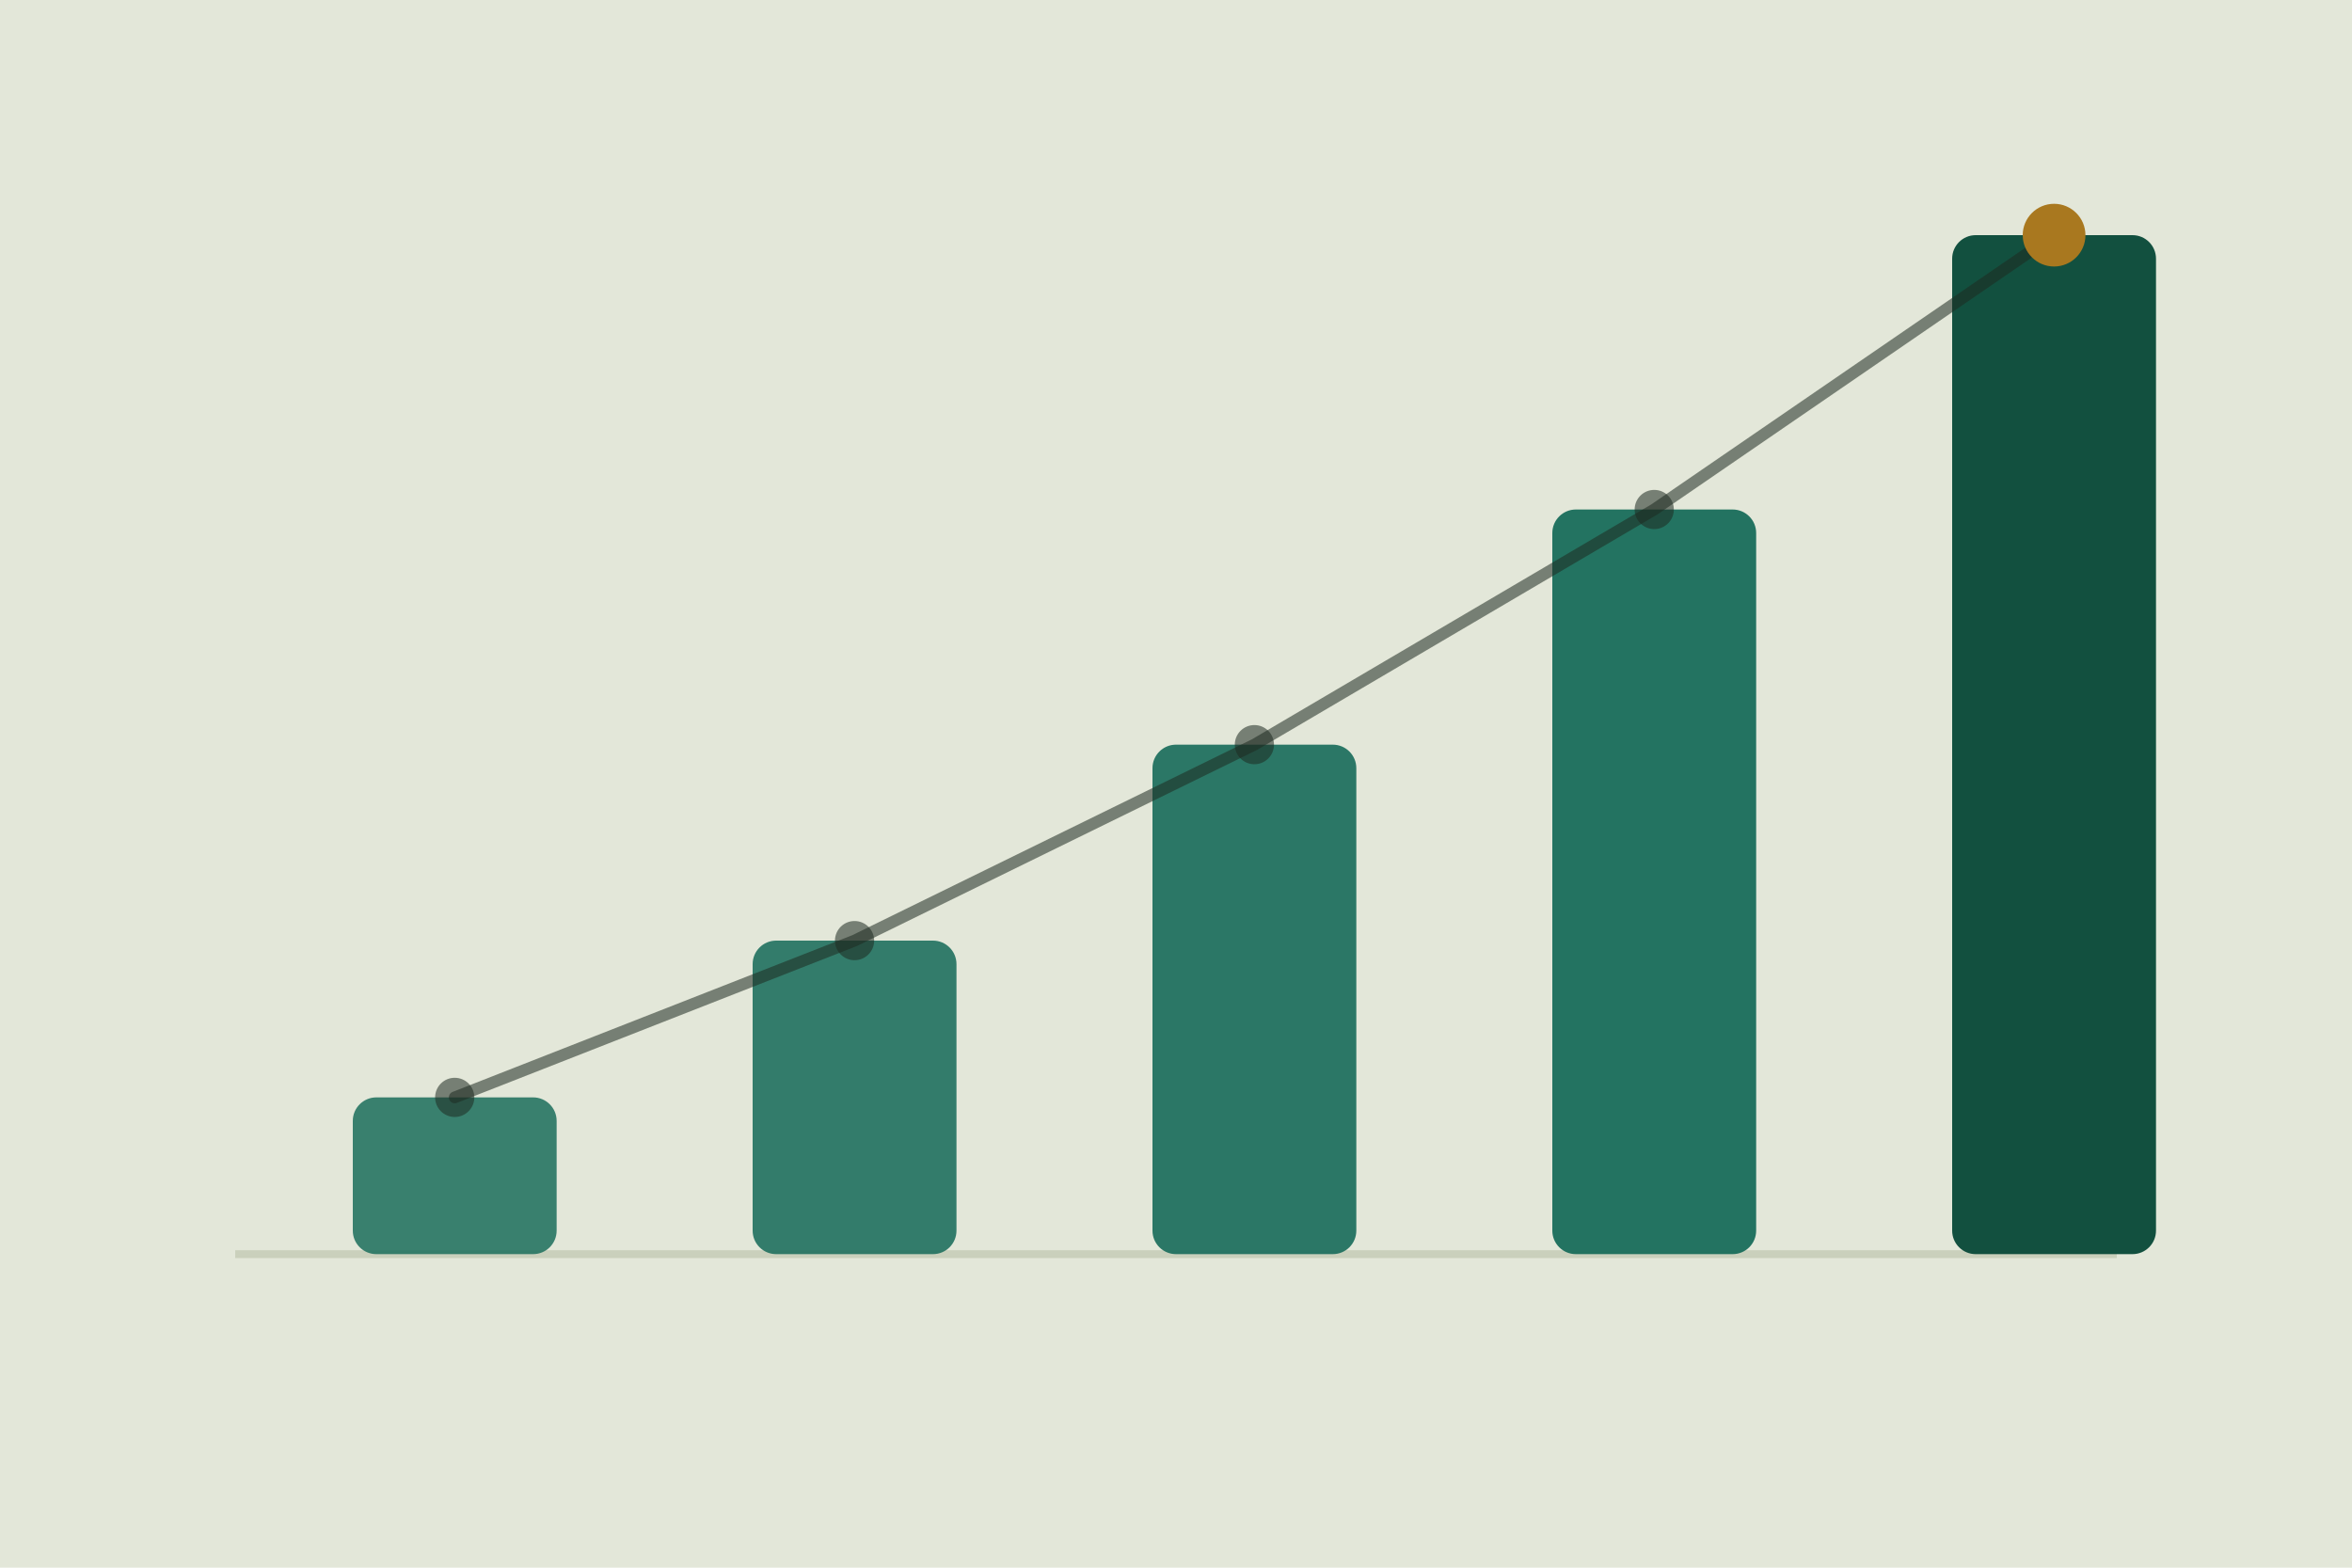
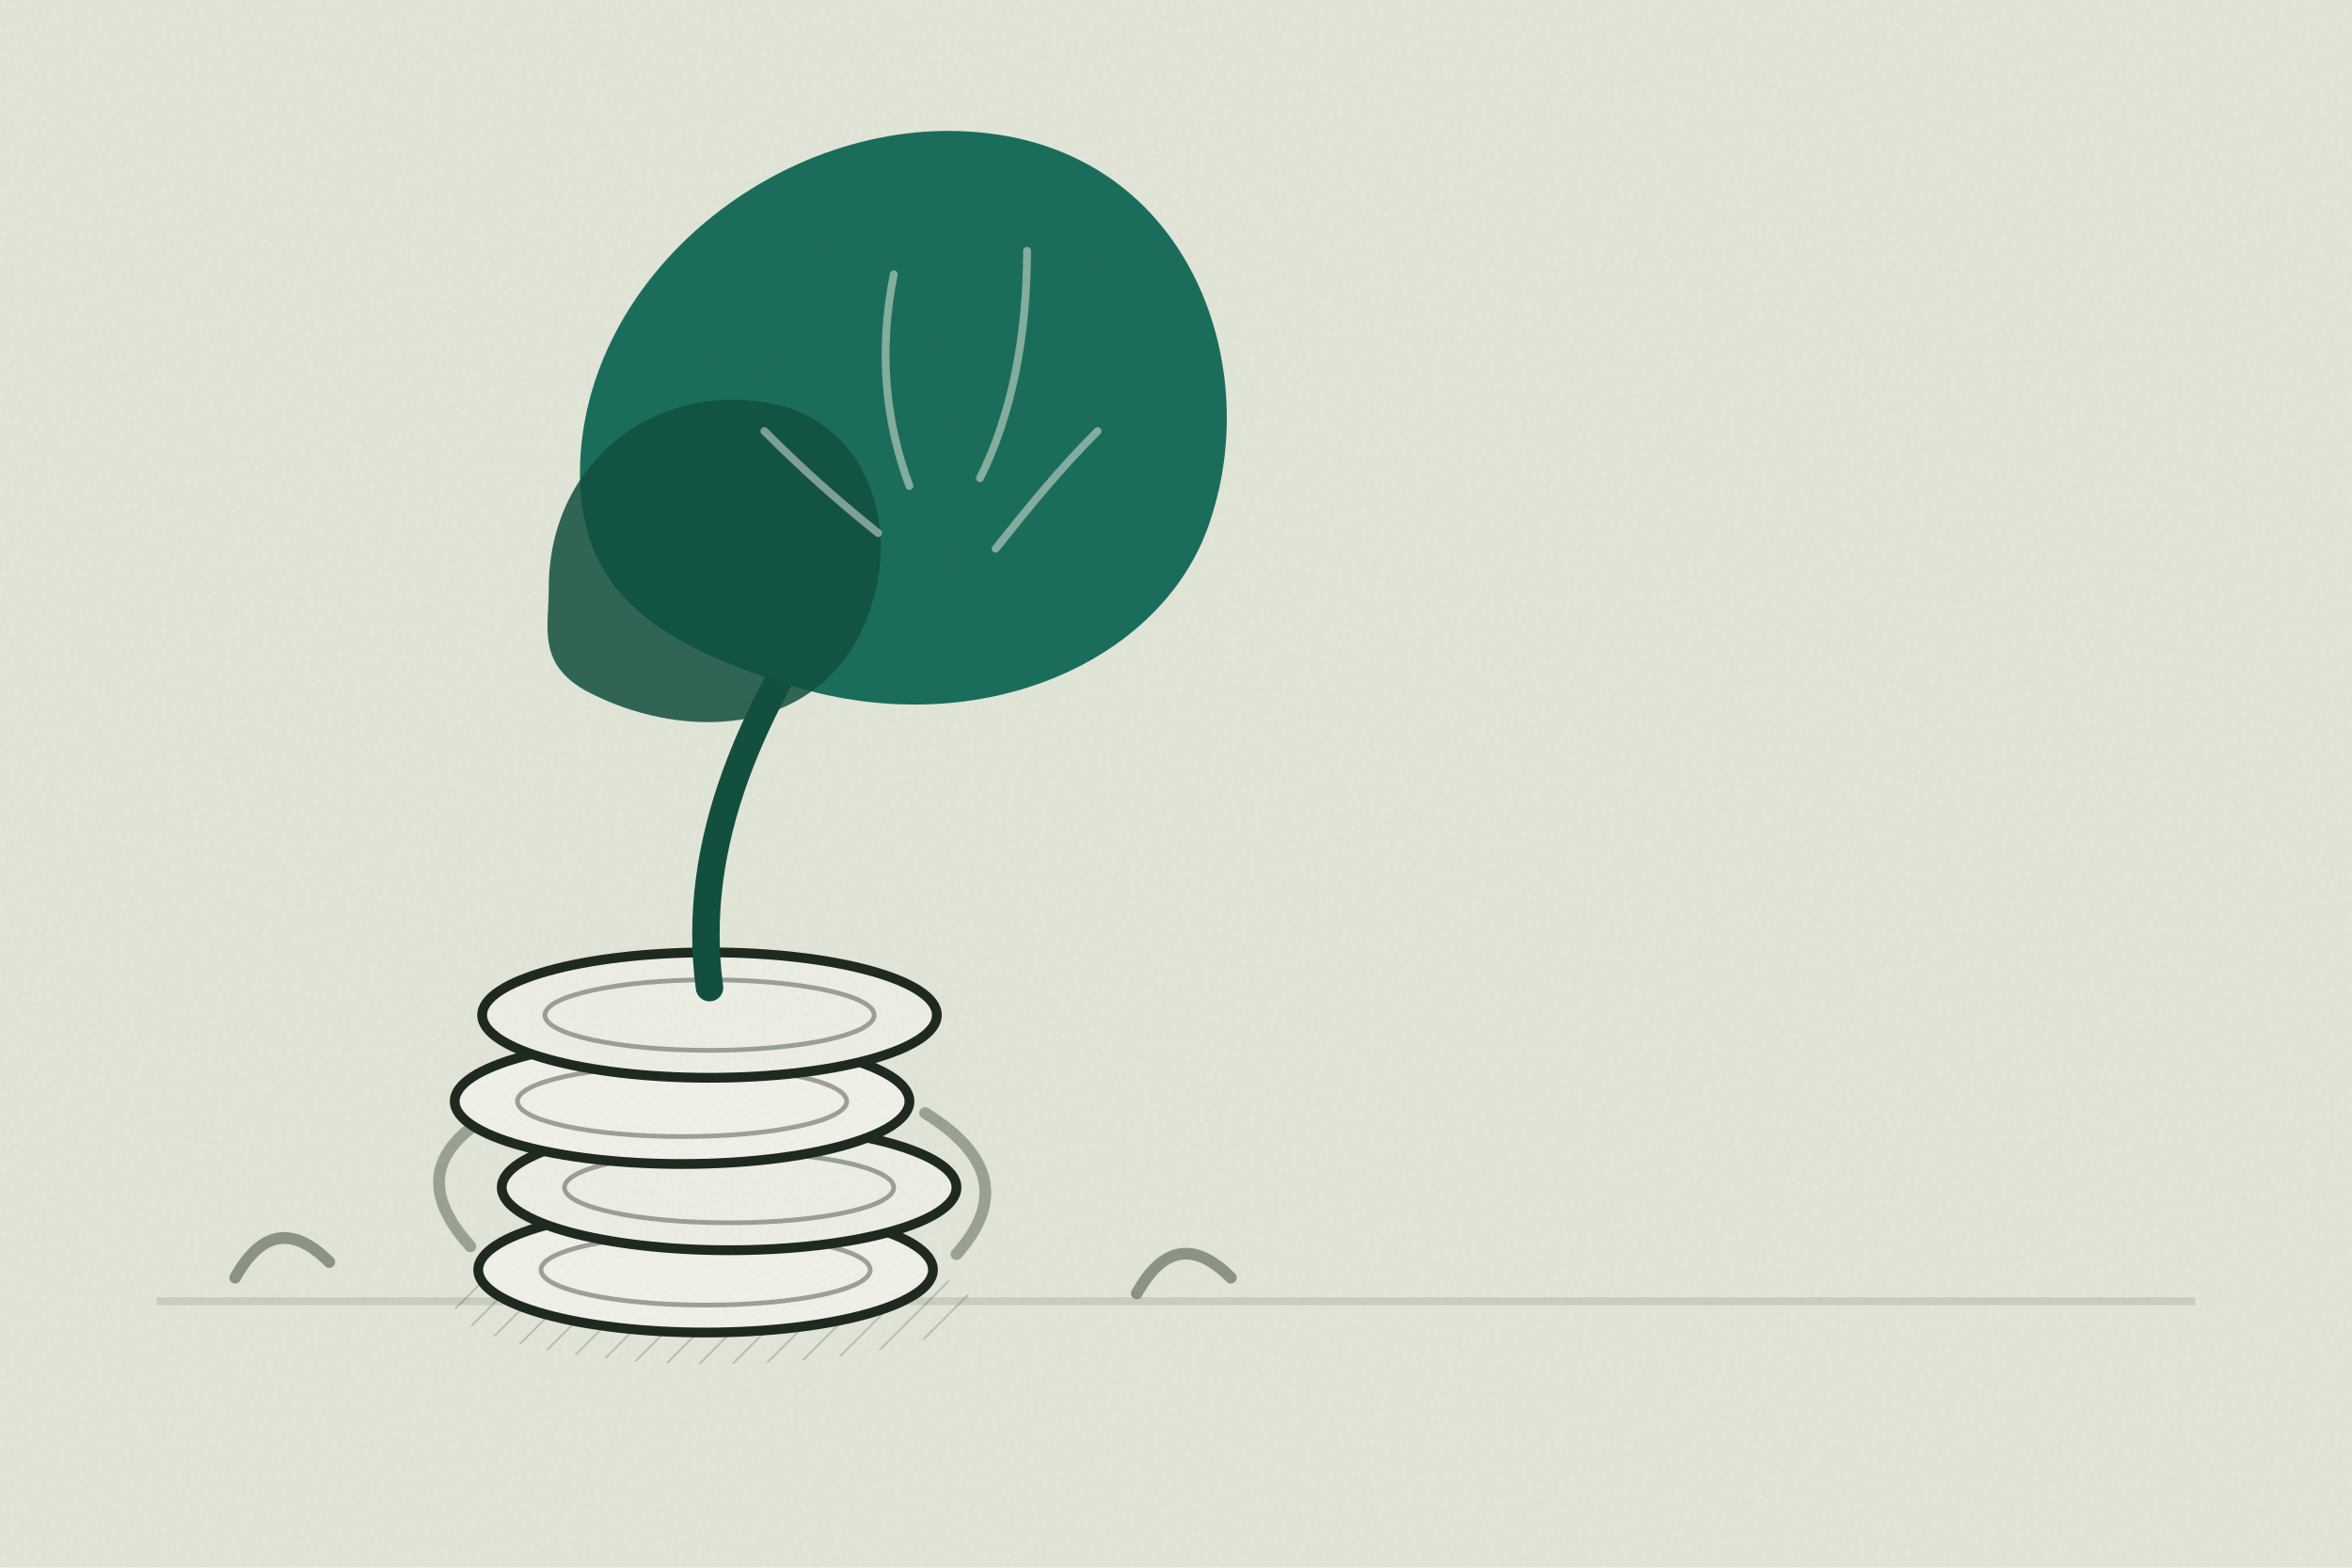
- <svg xmlns="http://www.w3.org/2000/svg" viewBox="0 0 600 400" role="img" aria-label="A staircase of rising bars with a line climbing across their tops, illustrating compounding growth over time">
+ <svg xmlns="http://www.w3.org/2000/svg" viewBox="0 0 600 400" role="img" aria-label="A sapling growing up out of a stack of coins, illustrating money given time to compound">
+   <defs>
+     <pattern id="hatch1" width="6" height="6" patternTransform="rotate(45)" patternUnits="userSpaceOnUse">
+       <line x1="0" y1="0" x2="0" y2="6" stroke="#1E2A20" stroke-width="1" opacity="0.4" />
+     </pattern>
+     <filter id="grain1" x="0" y="0" width="100%" height="100%">
+       <feTurbulence type="fractalNoise" baseFrequency="0.85" numOctaves="2" stitchTiles="stitch" result="n" />
+       <feColorMatrix in="n" type="matrix" values="0 0 0 0 0  0 0 0 0 0  0 0 0 0 0  0 0 0 0.05 0" />
+     </filter>
+   </defs>
  <rect width="600" height="400" fill="#E3E7D9" />
-   <line x1="60" y1="320" x2="540" y2="320" stroke="#CAD0BC" stroke-width="2" />
-   <rect x="90" y="280" width="52" height="40" rx="6" fill="#1B6E5C" opacity="0.85" />
-   <rect x="192" y="240" width="52" height="80" rx="6" fill="#1B6E5C" opacity="0.88" />
-   <rect x="294" y="190" width="52" height="130" rx="6" fill="#1B6E5C" opacity="0.92" />
-   <rect x="396" y="130" width="52" height="190" rx="6" fill="#1B6E5C" opacity="0.96" />
-   <rect x="498" y="60" width="52" height="260" rx="6" fill="#12503F" />
-   <polyline points="116,280 218,240 320,190 422,130 524,60" fill="none" stroke="#1E2A20" stroke-width="3" stroke-linecap="round" stroke-linejoin="round" opacity="0.55" />
-   <circle cx="116" cy="280" r="5" fill="#1E2A20" opacity="0.55" />
-   <circle cx="218" cy="240" r="5" fill="#1E2A20" opacity="0.55" />
-   <circle cx="320" cy="190" r="5" fill="#1E2A20" opacity="0.55" />
-   <circle cx="422" cy="130" r="5" fill="#1E2A20" opacity="0.55" />
-   <circle cx="524" cy="60" r="8" fill="#A9781F" />
+   <line x1="40" y1="332" x2="560" y2="332" stroke="#CAD0BC" stroke-width="2" />
+   <ellipse cx="182" cy="333" rx="66" ry="15" fill="url(#hatch1)" opacity="0.5" />
+   <path d="M120,318 Q100,296 130,282" fill="none" stroke="#54604F" stroke-width="3" stroke-linecap="round" opacity="0.5" />
+   <path d="M244,320 Q262,300 236,284" fill="none" stroke="#54604F" stroke-width="3" stroke-linecap="round" opacity="0.5" />
+   <ellipse cx="180" cy="324" rx="58" ry="16" fill="#F1F2E9" stroke="#1E2A20" stroke-width="2.5" />
+   <ellipse cx="180" cy="324" rx="42" ry="9" fill="none" stroke="#1E2A20" stroke-width="1.2" opacity="0.4" />
+   <ellipse cx="186" cy="303" rx="58" ry="16" fill="#EEF0E6" stroke="#1E2A20" stroke-width="2.5" />
+   <ellipse cx="186" cy="303" rx="42" ry="9" fill="none" stroke="#1E2A20" stroke-width="1.2" opacity="0.4" />
+   <ellipse cx="174" cy="281" rx="58" ry="16" fill="#F1F2E9" stroke="#1E2A20" stroke-width="2.5" />
+   <ellipse cx="174" cy="281" rx="42" ry="9" fill="none" stroke="#1E2A20" stroke-width="1.2" opacity="0.4" />
+   <ellipse cx="181" cy="259" rx="58" ry="16" fill="#EEF0E6" stroke="#1E2A20" stroke-width="2.5" />
+   <ellipse cx="181" cy="259" rx="42" ry="9" fill="none" stroke="#1E2A20" stroke-width="1.2" opacity="0.4" />
+   <path d="M181,252 C176,215 192,180 216,146 C224,134 222,120 214,108" fill="none" stroke="#12503F" stroke-width="7" stroke-linecap="round" />
+   <path d="M148,118 C150,68 202,28 252,34 C303,40 322,92 309,132            C298,168 251,190 202,175 C163,163 147,148 148,118 Z" fill="#1B6E5C" />
+   <path d="M140,150 C140,118 167,97 197,103 C223,108 233,140 217,166            C201,190 169,187 149,176 C137,169 140,160 140,150 Z" fill="#12503F" opacity="0.85" />
+   <g stroke="#EEF0E6" stroke-width="2" opacity="0.5" stroke-linecap="round">
+     <path d="M228,70 C224,90 226,108 232,124" fill="none" />
+     <path d="M262,64 C262,86 258,106 250,122" fill="none" />
+     <path d="M195,110 C205,120 214,128 224,136" fill="none" />
+     <path d="M280,110 C270,120 262,130 254,140" fill="none" />
+   </g>
+   <path d="M60,326 Q70,308 84,322" fill="none" stroke="#54604F" stroke-width="3" stroke-linecap="round" opacity="0.6" />
+   <path d="M290,330 Q300,312 314,326" fill="none" stroke="#54604F" stroke-width="3" stroke-linecap="round" opacity="0.6" />
+   <rect width="600" height="400" filter="url(#grain1)" style="mix-blend-mode:multiply" opacity="0.5" />
</svg>
